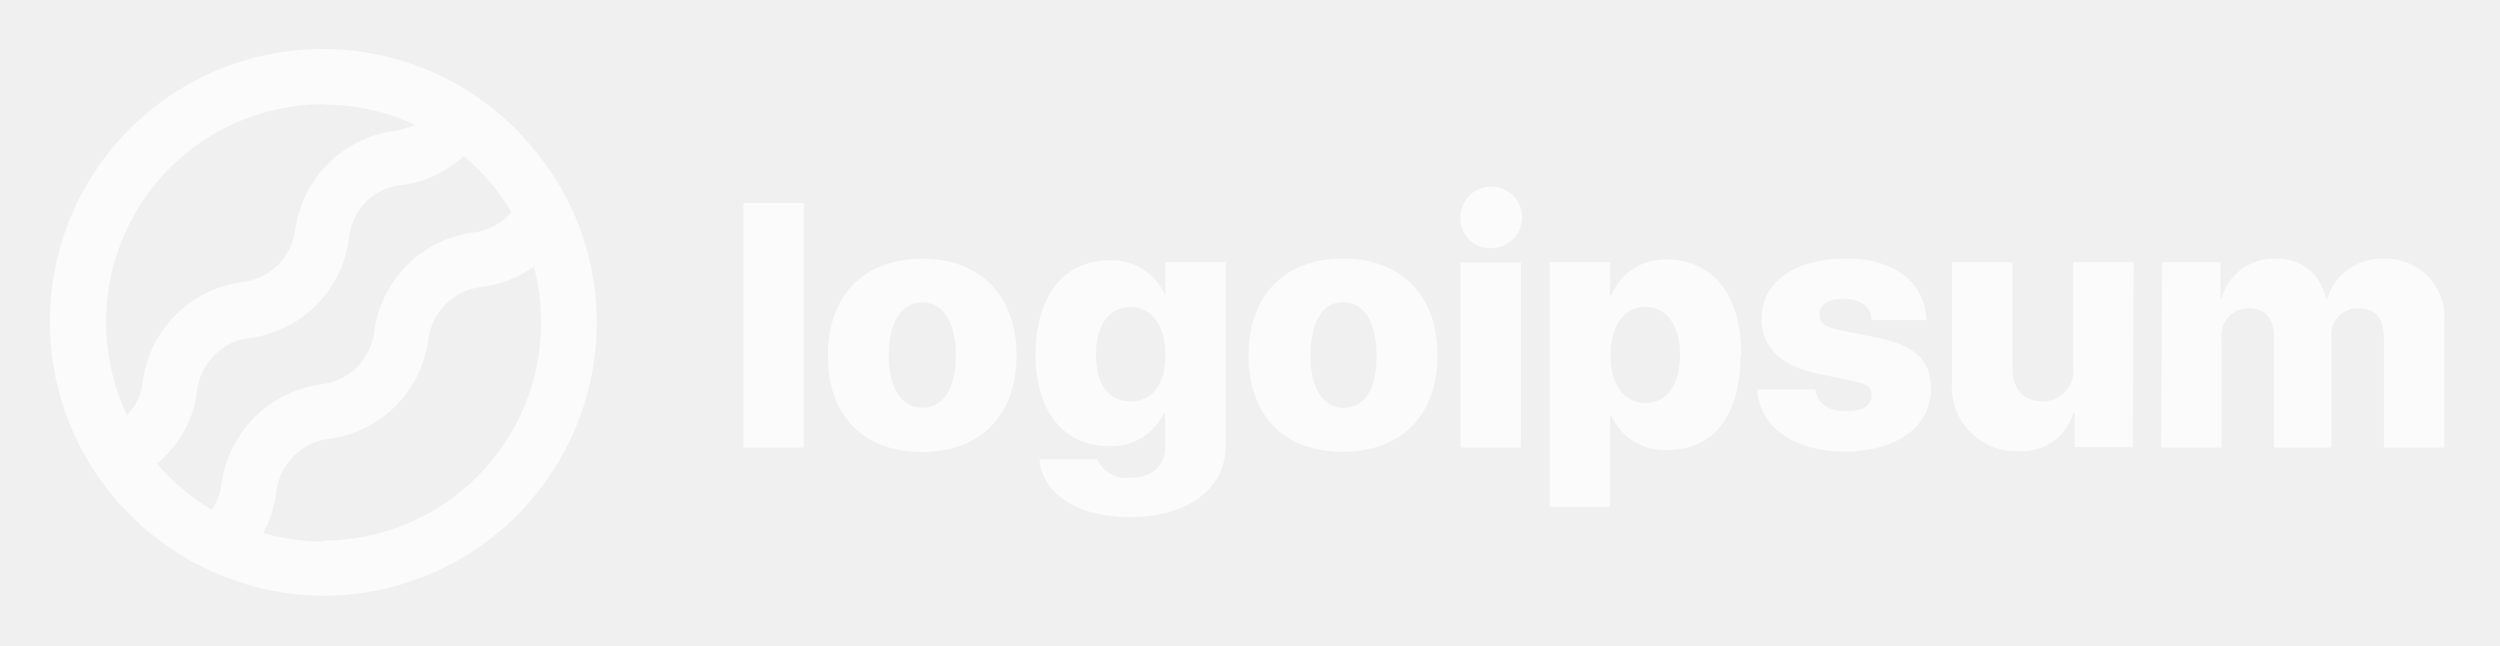
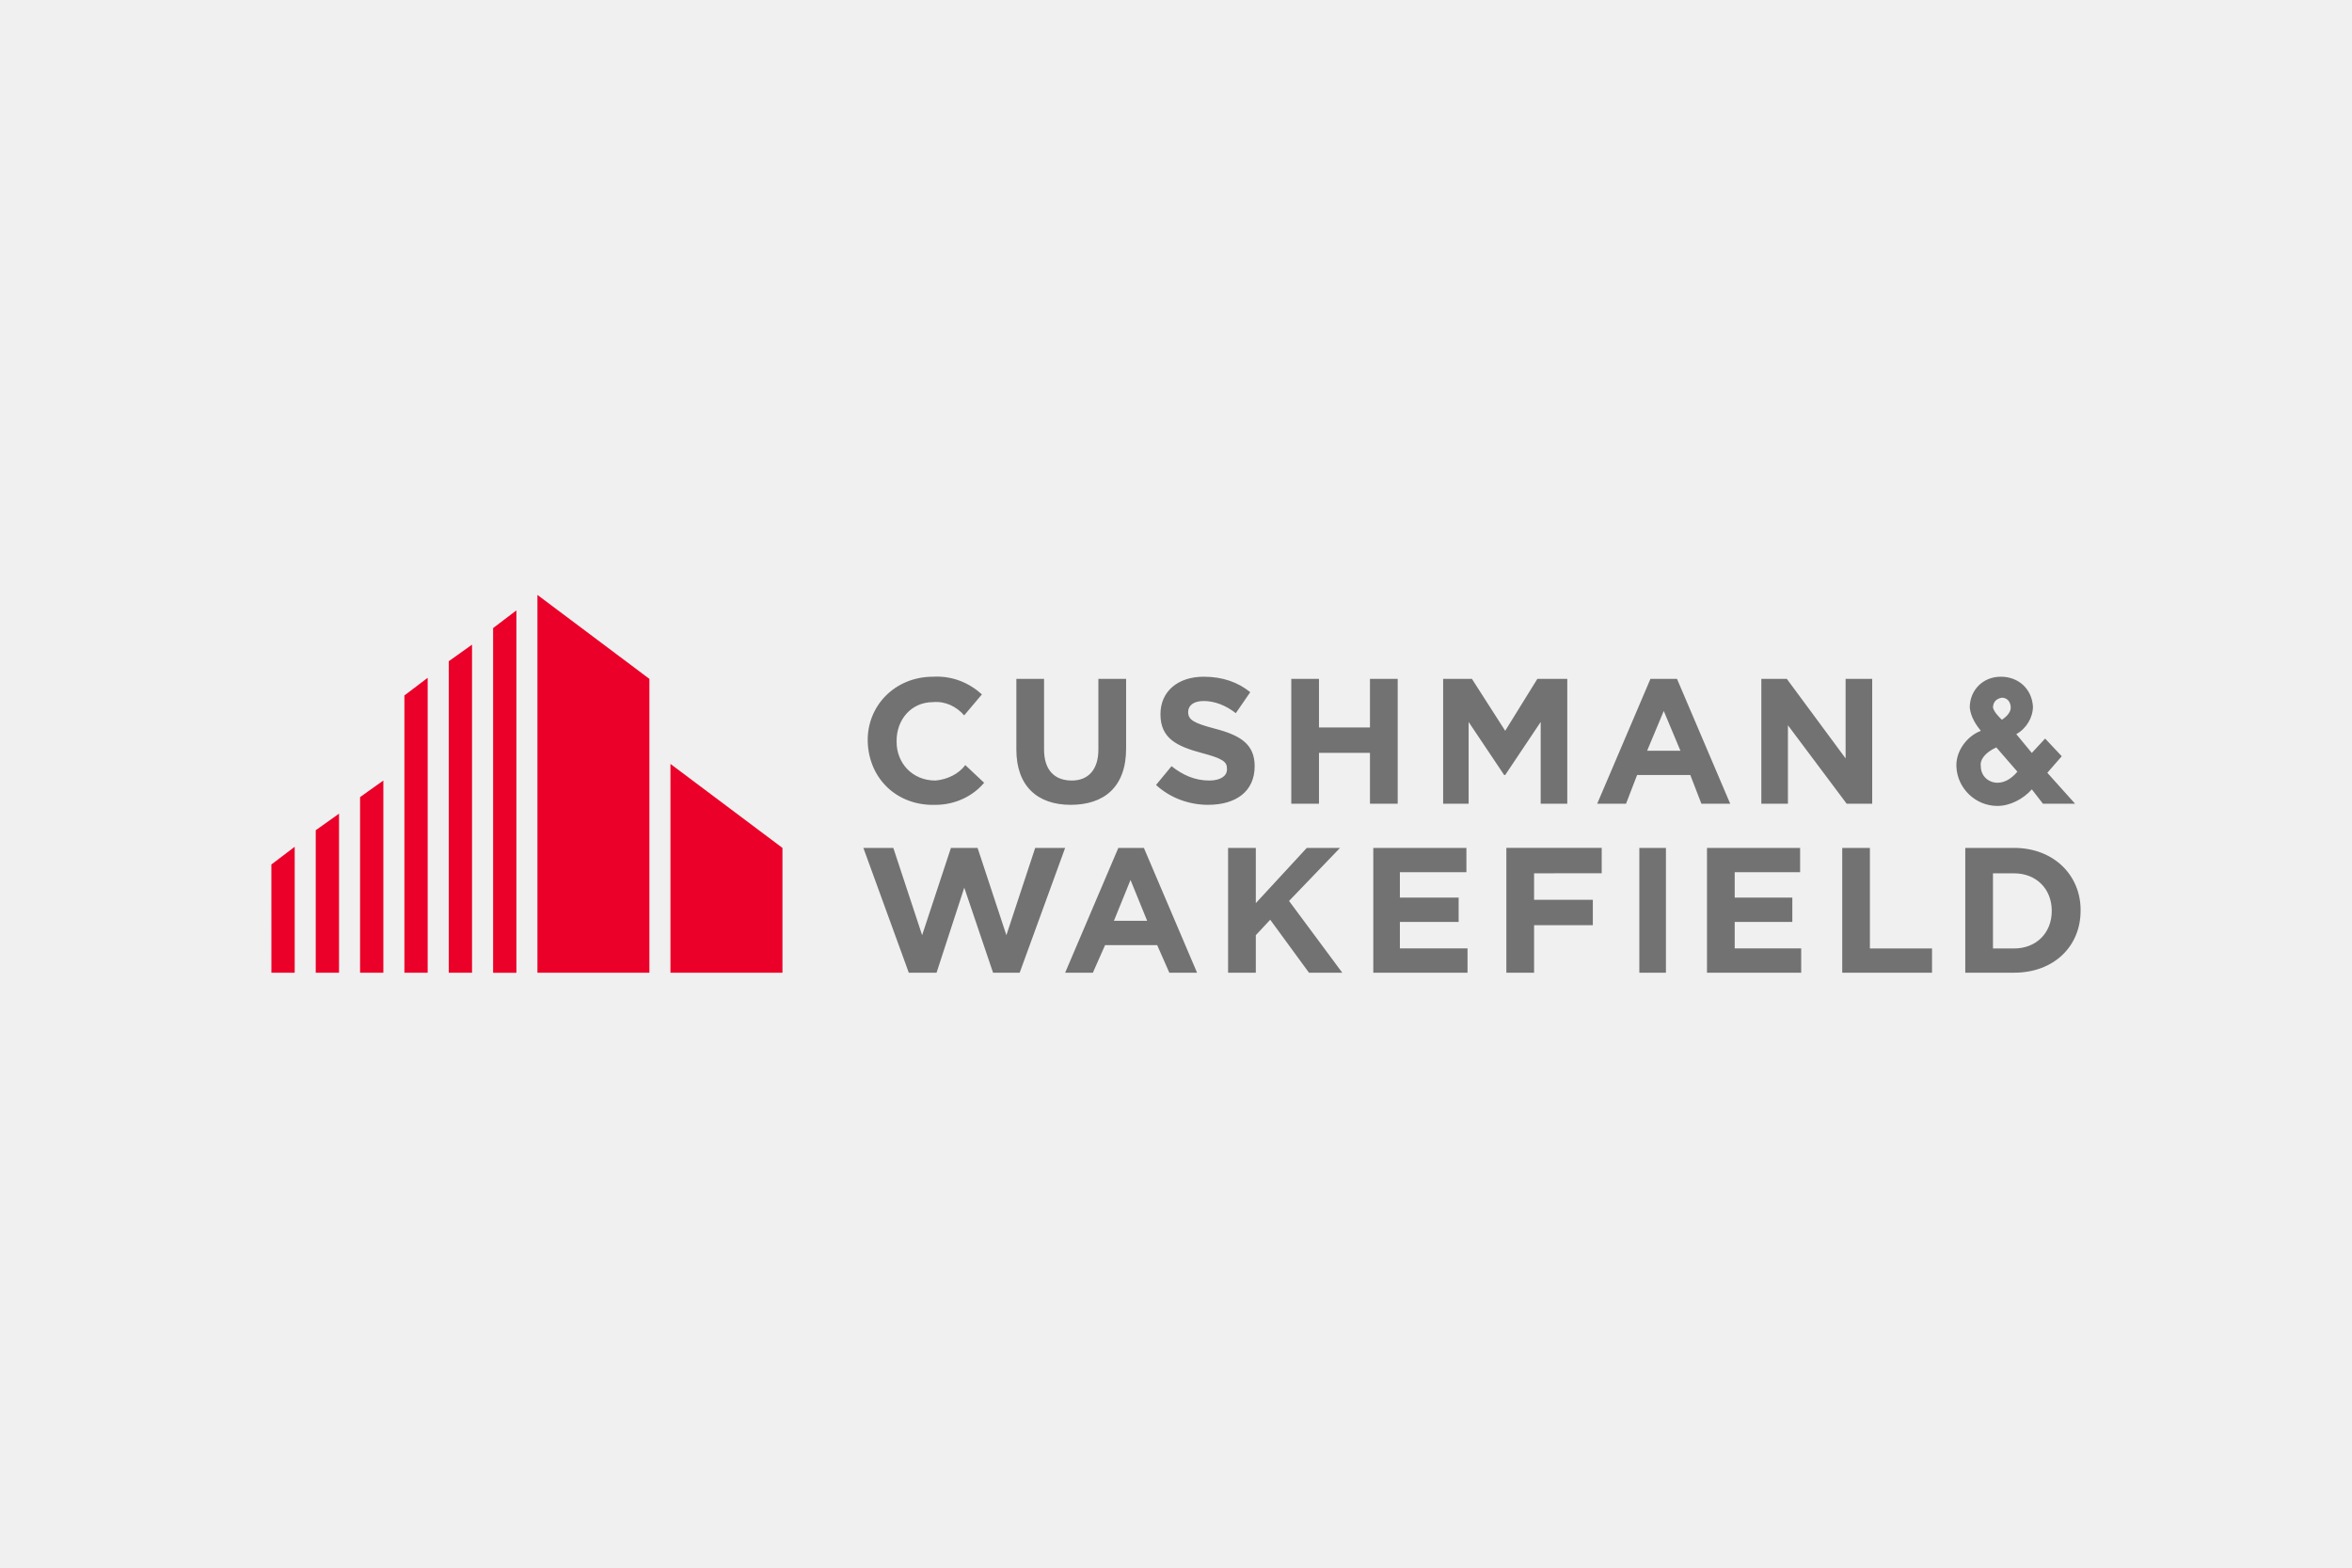
- <svg xmlns="http://www.w3.org/2000/svg" width="186" height="48" viewBox="0 0 186 48" fill="none">
-   <path d="M55.305 15.104H59.805V33.3H55.305V15.104ZM61.59 26.43C61.59 21.93 64.35 19.244 68.61 19.244C72.87 19.244 75.63 21.93 75.63 26.43C75.63 30.93 72.93 33.63 68.61 33.63C64.29 33.63 61.59 31.005 61.59 26.43ZM71.115 26.43C71.115 23.954 70.14 22.5 68.61 22.5C67.08 22.5 66.12 24 66.12 26.43C66.12 28.86 67.065 30.329 68.61 30.329C70.155 30.329 71.115 28.95 71.115 26.445V26.43ZM77.325 34.184H81.645C81.851 34.641 82.198 35.019 82.636 35.263C83.074 35.506 83.579 35.601 84.075 35.535C85.785 35.535 86.685 34.605 86.685 33.255V30.735H86.595C86.236 31.507 85.655 32.154 84.925 32.593C84.195 33.031 83.35 33.241 82.5 33.194C79.215 33.194 77.04 30.689 77.04 26.384C77.04 22.079 79.11 19.364 82.56 19.364C83.437 19.33 84.303 19.565 85.043 20.036C85.783 20.508 86.361 21.195 86.7 22.005V19.5H91.2V33.15C91.2 36.434 88.305 38.474 84.03 38.474C80.055 38.474 77.58 36.69 77.325 34.2V34.184ZM86.7 26.415C86.7 24.224 85.695 22.845 84.105 22.845C82.515 22.845 81.54 24.209 81.54 26.415C81.54 28.619 82.5 29.864 84.105 29.864C85.71 29.864 86.7 28.649 86.7 26.43V26.415ZM92.895 26.415C92.895 21.915 95.655 19.23 99.915 19.23C104.175 19.23 106.95 21.915 106.95 26.415C106.95 30.915 104.25 33.614 99.915 33.614C95.58 33.614 92.895 31.005 92.895 26.43V26.415ZM102.42 26.415C102.42 23.939 101.445 22.485 99.915 22.485C98.385 22.485 97.5 24 97.5 26.445C97.5 28.89 98.445 30.345 99.975 30.345C101.505 30.345 102.42 28.95 102.42 26.445V26.415ZM108.66 16.23C108.648 15.775 108.772 15.328 109.014 14.944C109.257 14.559 109.609 14.256 110.024 14.072C110.44 13.888 110.901 13.831 111.348 13.909C111.796 13.987 112.211 14.197 112.539 14.51C112.868 14.824 113.096 15.229 113.195 15.672C113.293 16.116 113.258 16.579 113.093 17.003C112.928 17.426 112.641 17.791 112.268 18.051C111.896 18.312 111.454 18.456 111 18.465C110.699 18.485 110.396 18.443 110.112 18.342C109.828 18.24 109.568 18.081 109.348 17.873C109.128 17.666 108.954 17.416 108.835 17.138C108.717 16.861 108.657 16.561 108.66 16.259V16.23ZM108.66 19.529H113.16V33.3H108.66V19.529ZM129.495 26.415C129.495 30.915 127.5 33.48 124.08 33.48C123.203 33.536 122.33 33.321 121.579 32.865C120.827 32.409 120.235 31.733 119.88 30.93H119.79V37.709H115.29V19.5H119.79V21.959H119.88C120.218 21.142 120.8 20.449 121.546 19.974C122.292 19.499 123.166 19.265 124.05 19.305C127.5 19.364 129.555 21.945 129.555 26.445L129.495 26.415ZM124.995 26.415C124.995 24.224 123.99 22.829 122.415 22.829C120.84 22.829 119.835 24.239 119.82 26.415C119.805 28.59 120.84 29.985 122.415 29.985C123.99 29.985 124.995 28.619 124.995 26.445V26.415ZM137.22 19.215C140.955 19.215 143.22 20.985 143.325 23.82H139.23C139.23 22.845 138.42 22.23 137.175 22.23C135.93 22.23 135.375 22.709 135.375 23.415C135.375 24.119 135.87 24.345 136.875 24.555L139.755 25.14C142.5 25.724 143.67 26.834 143.67 28.919C143.67 31.77 141.075 33.599 137.25 33.599C133.425 33.599 130.92 31.77 130.725 28.965H135.06C135.195 29.985 136.005 30.584 137.325 30.584C138.645 30.584 139.245 30.149 139.245 29.43C139.245 28.709 138.825 28.559 137.745 28.334L135.15 27.779C132.465 27.224 131.055 25.799 131.055 23.7C131.085 21 133.5 19.244 137.22 19.244V19.215ZM158.685 33.27H154.35V30.704H154.26C154.021 31.566 153.496 32.319 152.77 32.841C152.044 33.362 151.162 33.619 150.27 33.569C149.586 33.608 148.902 33.5 148.264 33.252C147.626 33.004 147.048 32.621 146.57 32.131C146.093 31.64 145.726 31.053 145.495 30.408C145.263 29.764 145.173 29.077 145.23 28.395V19.5H149.73V27.36C149.73 28.994 150.57 29.864 151.965 29.864C152.292 29.865 152.616 29.796 152.914 29.661C153.211 29.527 153.478 29.33 153.694 29.084C153.909 28.838 154.071 28.549 154.165 28.237C154.26 27.924 154.288 27.594 154.245 27.27V19.5H158.745L158.685 33.27ZM160.86 19.5H165.21V22.154H165.3C165.538 21.305 166.053 20.558 166.761 20.032C167.469 19.505 168.333 19.228 169.215 19.244C170.113 19.173 171.004 19.441 171.714 19.997C172.422 20.553 172.896 21.355 173.04 22.244H173.13C173.401 21.346 173.965 20.564 174.732 20.02C175.497 19.477 176.422 19.204 177.36 19.244C177.972 19.224 178.581 19.332 179.148 19.563C179.716 19.793 180.228 20.14 180.652 20.582C181.077 21.023 181.404 21.549 181.612 22.125C181.819 22.701 181.905 23.314 181.86 23.924V33.3H177.36V25.125C177.36 23.625 176.685 22.934 175.425 22.934C175.144 22.932 174.865 22.99 174.609 23.104C174.352 23.219 174.123 23.387 173.937 23.597C173.751 23.808 173.611 24.055 173.529 24.324C173.446 24.593 173.424 24.876 173.46 25.154V33.3H169.185V25.064C169.185 23.684 168.51 22.934 167.28 22.934C166.996 22.935 166.714 22.995 166.456 23.111C166.197 23.228 165.964 23.398 165.777 23.611C165.588 23.824 165.447 24.074 165.361 24.345C165.277 24.616 165.25 24.902 165.285 25.184V33.3H160.785L160.86 19.5Z" fill="white" fill-opacity="0.7" />
-   <path d="M42.72 15.93C41.956 14.184 40.946 12.558 39.72 11.1C37.907 8.88 35.645 7.07 33.082 5.788C30.519 4.506 27.714 3.781 24.85 3.661C21.987 3.541 19.131 4.029 16.47 5.092C13.809 6.156 11.403 7.771 9.411 9.831C7.419 11.891 5.886 14.35 4.913 17.045C3.94 19.741 3.548 22.612 3.764 25.469C3.981 28.327 4.8 31.106 6.167 33.624C7.535 36.143 9.421 38.343 11.7 40.08C13.162 41.217 14.778 42.141 16.5 42.825C18.913 43.814 21.497 44.323 24.105 44.325C29.489 44.313 34.649 42.167 38.453 38.357C42.257 34.547 44.396 29.384 44.4 24C44.404 21.223 43.832 18.475 42.72 15.93ZM24.09 7.785C26.432 7.785 28.746 8.297 30.87 9.285C30.352 9.509 29.808 9.665 29.25 9.75C27.415 10.015 25.715 10.867 24.404 12.179C23.093 13.49 22.241 15.19 21.975 17.025C21.858 18.054 21.39 19.011 20.65 19.736C19.909 20.46 18.941 20.906 17.91 21C16.075 21.265 14.375 22.117 13.064 23.429C11.752 24.74 10.9 26.44 10.635 28.275C10.545 29.253 10.127 30.173 9.45 30.885C8.281 28.415 7.756 25.689 7.923 22.961C8.091 20.234 8.946 17.593 10.408 15.284C11.871 12.976 13.894 11.075 16.288 9.759C18.683 8.442 21.372 7.753 24.105 7.755L24.09 7.785ZM11.685 34.5C11.865 34.335 12.045 34.185 12.225 34.005C13.559 32.711 14.416 31.003 14.655 29.16C14.752 28.124 15.214 27.156 15.96 26.43C16.677 25.683 17.643 25.224 18.675 25.14C20.51 24.874 22.21 24.022 23.521 22.711C24.832 21.4 25.684 19.7 25.95 17.865C26.015 16.781 26.48 15.76 27.255 15C27.99 14.268 28.965 13.825 30 13.755C31.686 13.523 33.258 12.773 34.5 11.61C35.914 12.783 37.112 14.194 38.04 15.78C37.983 15.857 37.917 15.927 37.845 15.99C37.129 16.743 36.165 17.212 35.13 17.31C33.293 17.571 31.59 18.421 30.278 19.733C28.966 21.045 28.116 22.748 27.855 24.585C27.749 25.617 27.29 26.582 26.554 27.314C25.819 28.047 24.853 28.503 23.82 28.605C21.979 28.868 20.273 29.719 18.954 31.029C17.636 32.34 16.775 34.041 16.5 35.88C16.419 36.613 16.167 37.317 15.765 37.935C14.226 37.021 12.848 35.861 11.685 34.5ZM24.09 40.29C22.568 40.291 21.053 40.079 19.59 39.66C20.09 38.727 20.416 37.71 20.55 36.66C20.655 35.63 21.112 34.667 21.845 33.935C22.577 33.202 23.54 32.745 24.57 32.64C26.408 32.377 28.111 31.526 29.425 30.215C30.739 28.904 31.593 27.202 31.86 25.365C31.965 24.334 32.422 23.372 33.155 22.64C33.887 21.907 34.849 21.45 35.88 21.345C37.263 21.165 38.581 20.65 39.72 19.845C40.352 22.242 40.427 24.752 39.939 27.182C39.451 29.612 38.412 31.898 36.903 33.865C35.394 35.831 33.455 37.426 31.233 38.527C29.012 39.628 26.569 40.205 24.09 40.215V40.29Z" fill="white" fill-opacity="0.7" />
+ <svg xmlns="http://www.w3.org/2000/svg" height="800" width="1200" viewBox="-9.581 -3.335 83.036 20.012">
+   <path d="M9.393 0v13.341h3.953V2.965zM7.828 1.171v12.171h.822V.546zM6.262 13.341h.822V1.756l-.822.585zm-1.566 0h.822V2.926l-.822.624zm9.393-7.373v7.373h3.954v-4.408zM3.131 7.139v6.202h.822V6.554zm-1.565 6.202h.822V7.724l-.822.585zm-1.565 0h.822v-4.447L0 9.518z" fill="#eb0029" />
+   <path d="M28.218 7.412c-1.173 0-1.917-.663-1.917-1.95V2.965h.978v2.497c0 .702.353 1.092.979 1.092.587 0 .939-.39.939-1.092V2.965h.979v2.458c0 1.365-.783 1.989-1.958 1.989zm4.853 0c-.664 0-1.33-.234-1.839-.702l.548-.663c.391.312.822.507 1.33.507.391 0 .626-.156.626-.39v-.039c0-.234-.156-.351-.899-.546-.861-.234-1.449-.507-1.449-1.365 0-.819.626-1.326 1.527-1.326.666 0 1.213.195 1.643.546l-.509.741c-.351-.273-.744-.429-1.135-.429-.353 0-.548.156-.548.39 0 .273.196.39.939.585.901.234 1.409.546 1.409 1.326 0 .897-.666 1.365-1.645 1.365zm5.714-.039V5.578h-1.8V7.373h-.978V2.965h.978v1.716h1.8V2.965h.979v4.408zm16.83 0l-2.074-2.77v2.77h-.939v-4.408h.9l2.075 2.808V2.965h.939v4.408zm-18.982 5.968l-1.37-1.872-.508.546v1.326h-.979v-4.408h.979v1.95l1.8-1.95h1.173l-1.8 1.873 1.88 2.535zm2.269 0v-4.408h3.288v.858h-2.349v.897h2.075v.858h-2.075v.936h2.388v.858zm9.393 0h.939V8.933h-.939zm2.388 0v-4.408h3.288v.858h-2.309v.897h2.034v.858h-2.034v.936h2.347v.858zm4.775 0v-4.408h.977v3.55h2.193v.858zm6.066 0h-1.722v-4.408h1.722c1.409 0 2.349.975 2.349 2.184v.039c0 1.248-.939 2.184-2.349 2.184zm1.331-2.184c0-.78-.548-1.326-1.331-1.326h-.744v2.653h.744c.783 0 1.331-.546 1.331-1.326zm-39.412-4.603c-.823 0-1.37-.624-1.37-1.365v-.039c0-.741.508-1.365 1.29-1.365.431-.039.823.156 1.096.468l.626-.741c-.431-.39-1.017-.663-1.722-.624-1.37 0-2.347 1.053-2.309 2.301.04 1.287 1.018 2.263 2.388 2.224.704 0 1.33-.312 1.721-.78l-.664-.624c-.235.312-.626.507-1.057.546zm21.251-3.589h1.057v4.408h-.939V4.486l-1.252 1.872h-.038l-1.254-1.872V7.373h-.9V2.965h1.017l1.174 1.833zm3.993 0l-1.88 4.408h1.018l.391-1.014h1.878l.392 1.014h1.017l-1.878-4.408zm-.117 2.536l.587-1.404.588 1.404zM29.901 8.933l-1.878 4.408h.979l.431-.975h1.84l.429.975h.979l-1.878-4.408zm-.156 2.575l.586-1.443.588 1.443zM44.579 9.83v.936h2.074v.897H44.579v1.677h-.979v-4.408h3.366v.897zM26.966 8.933l-1.017 3.082-1.017-3.082h-.941l-1.017 3.082-1.017-3.082h-1.057l1.604 4.408h.979l.979-3.004 1.017 3.004h.939l1.605-4.408zm35.733-2.652l.509-.585-.587-.624-.47.507-.548-.663c.353-.195.588-.585.588-.975-.04-.624-.508-1.053-1.135-1.053-.313 0-.588.117-.783.312s-.313.468-.313.78c.04.351.235.624.391.819-.508.195-.899.741-.861 1.287.04.741.666 1.365 1.449 1.365.431 0 .9-.234 1.213-.585l.392.507h1.135zm-1.057-.039c-.235.273-.469.39-.704.39-.313 0-.588-.234-.588-.585-.038-.195.118-.468.548-.663zm-.548-1.833c-.118-.117-.273-.273-.313-.429 0-.156.078-.312.313-.351.196 0 .313.156.313.351 0 .195-.196.351-.313.429z" fill="#717271" />
</svg>
